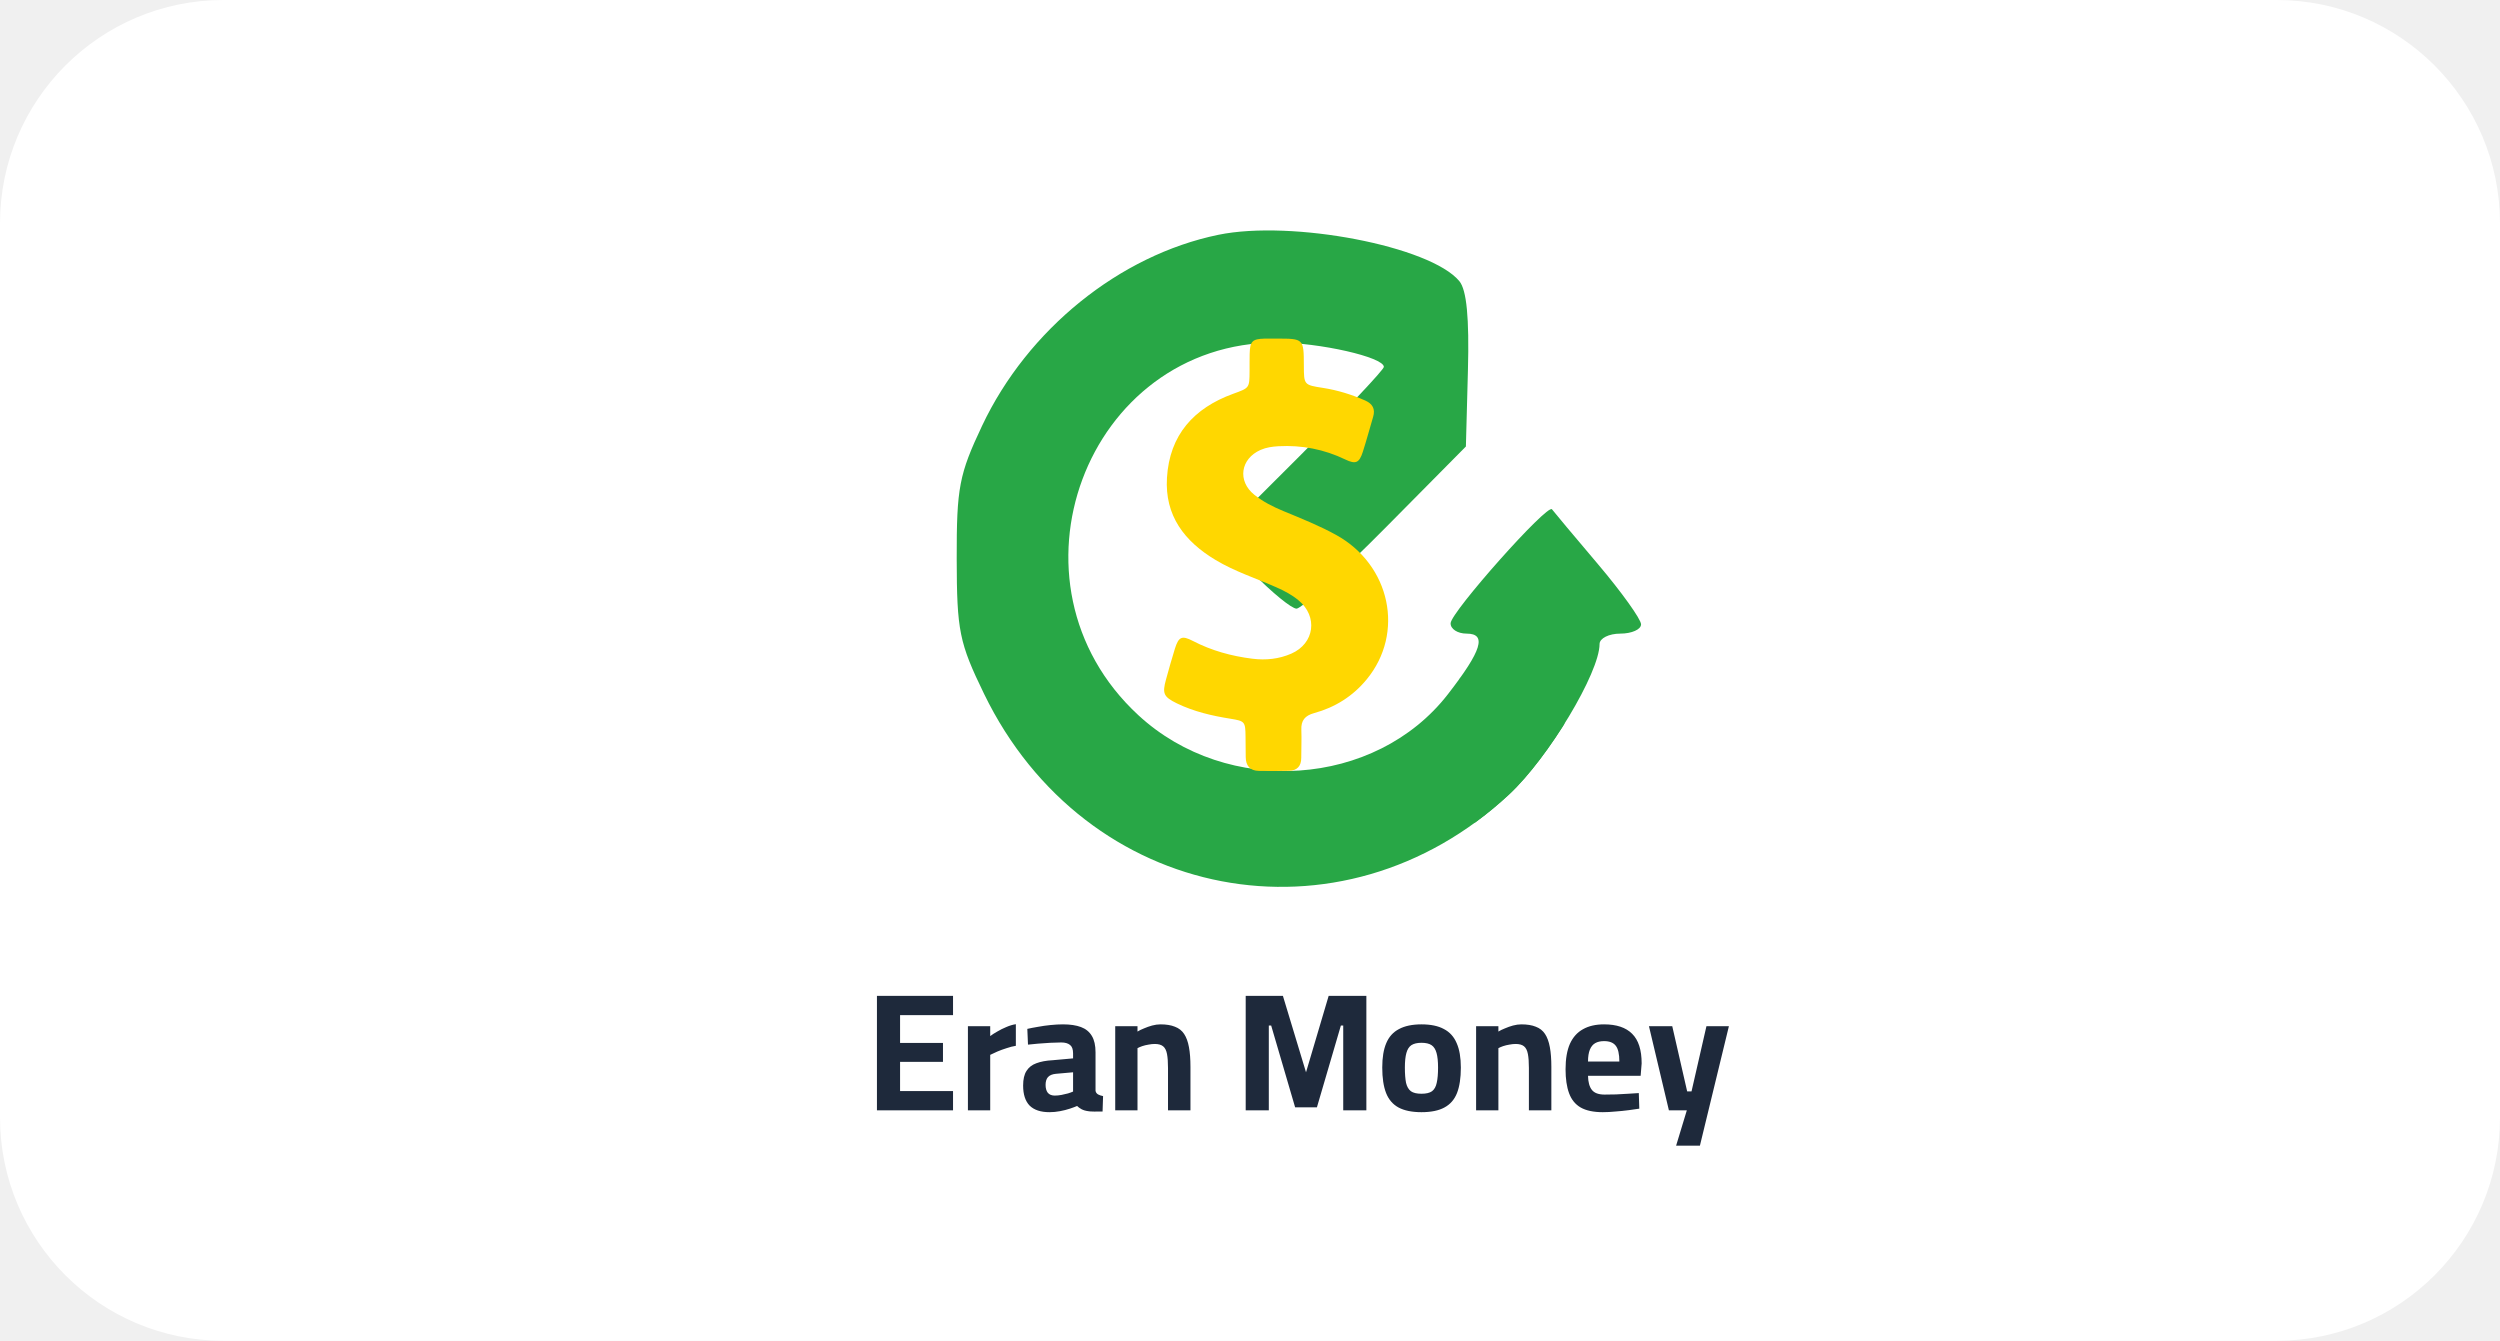
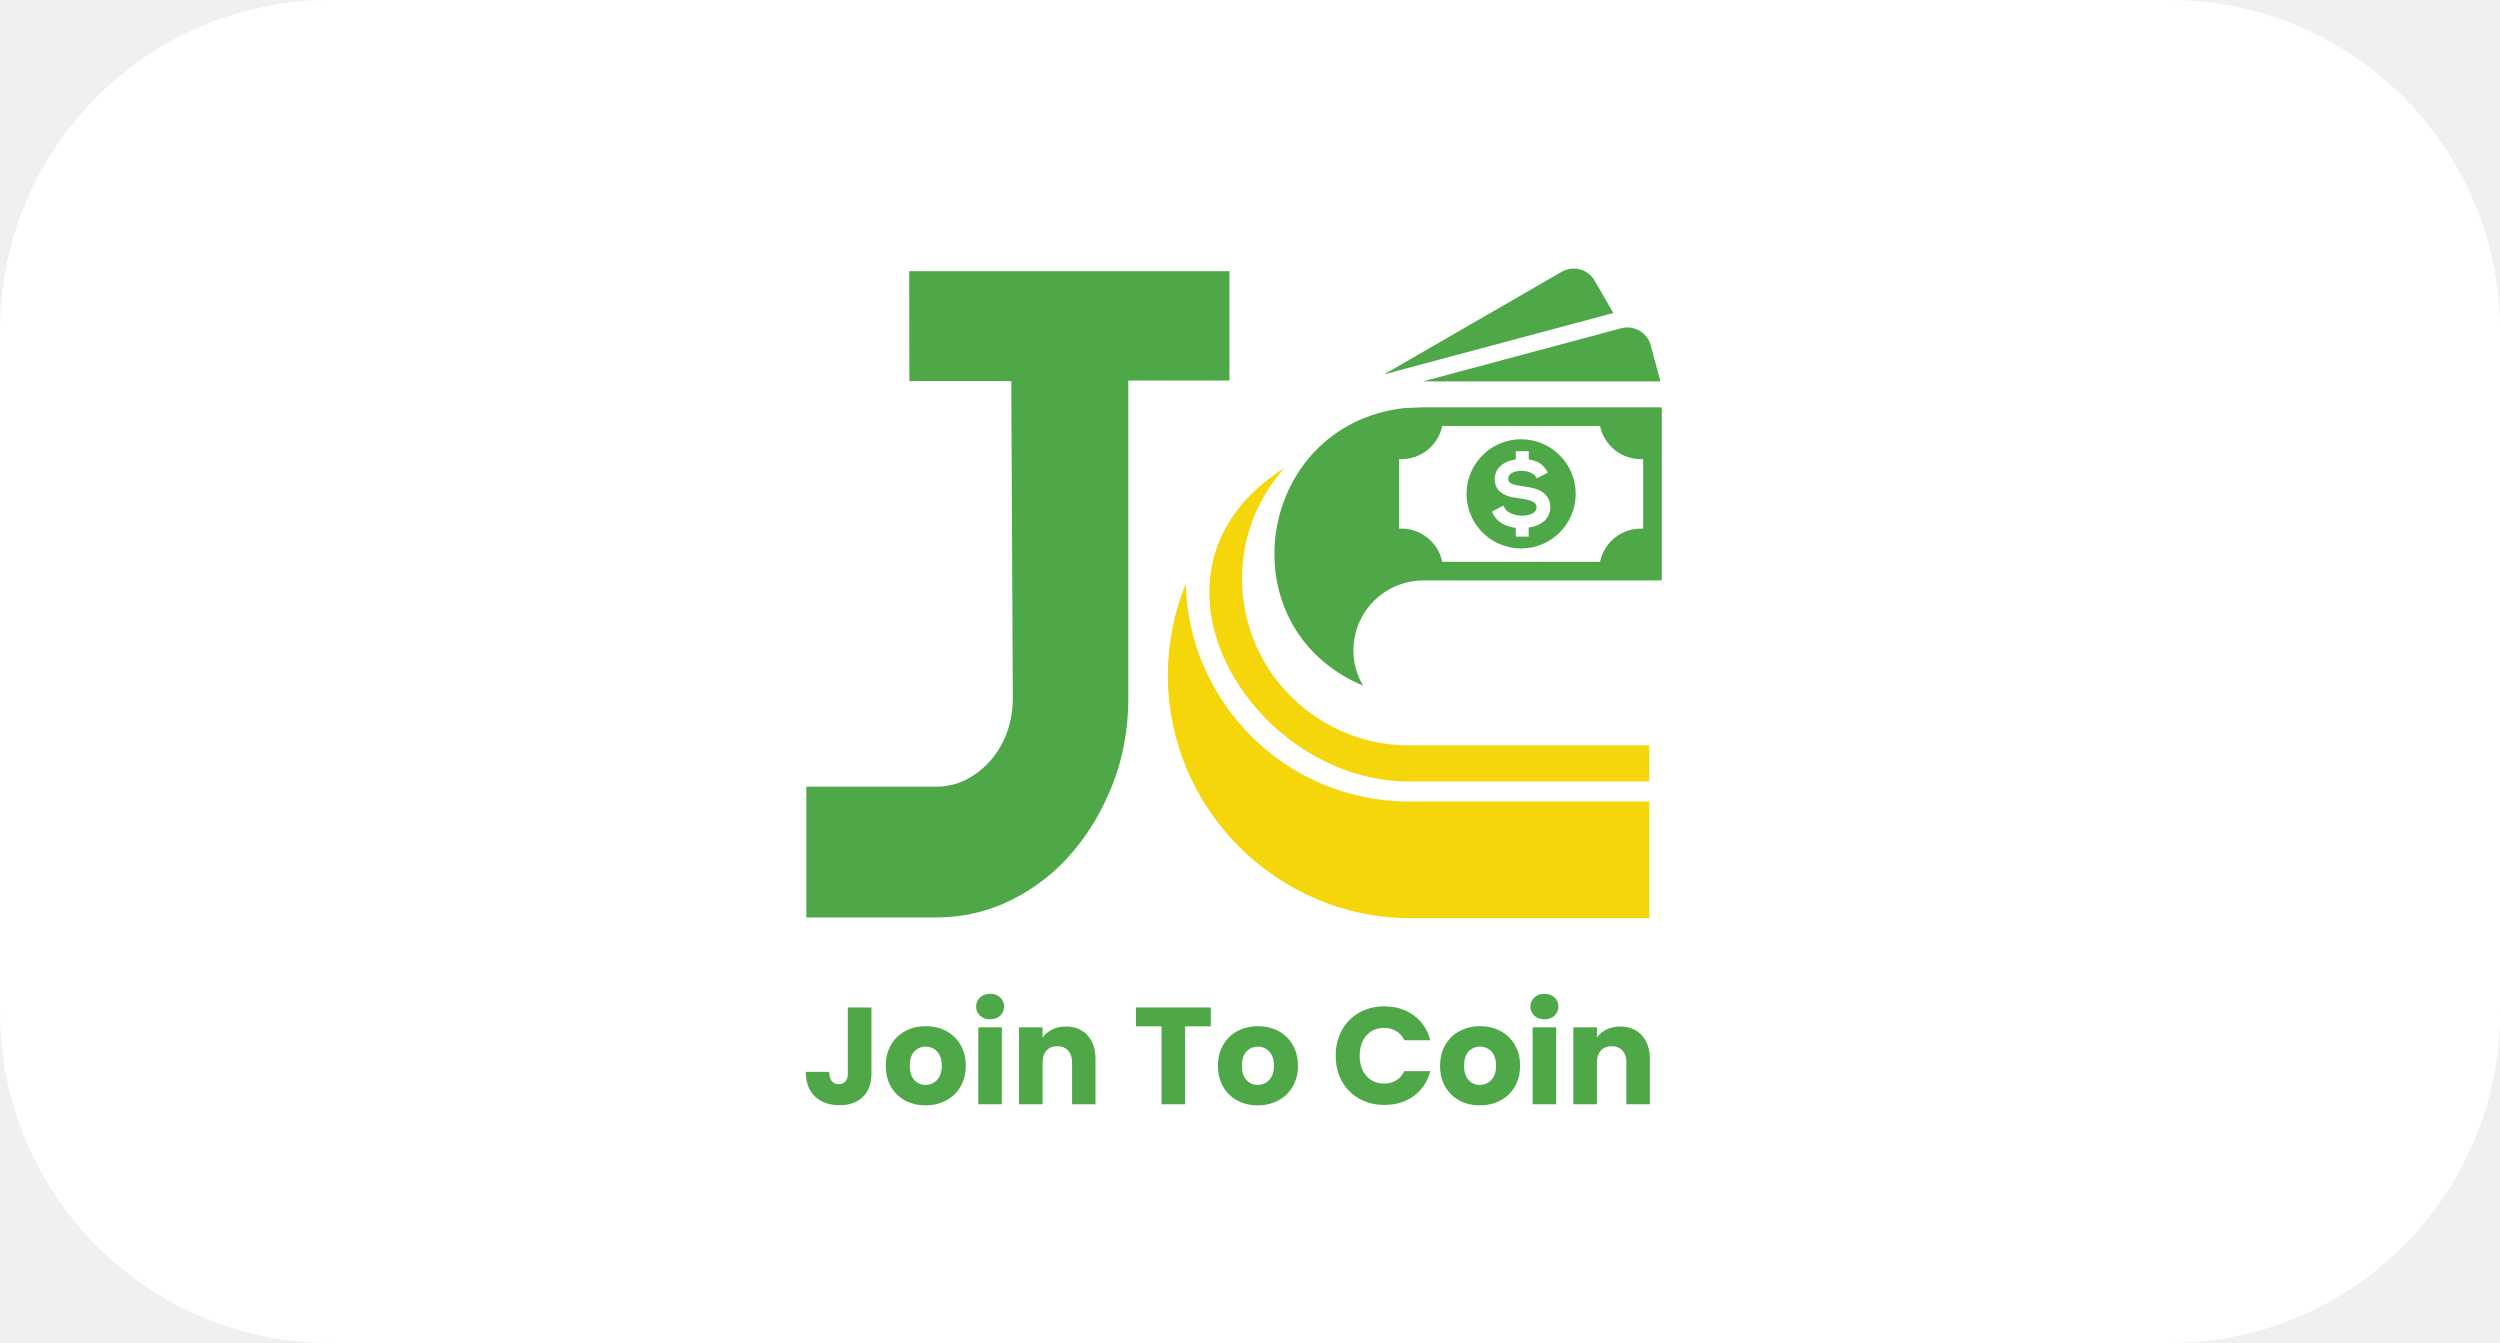
- <svg xmlns="http://www.w3.org/2000/svg" width="179" height="96" viewBox="0 0 179 96" fill="none">
-   <rect width="179" height="96" rx="16" fill="white" />
-   <path fill-rule="evenodd" clip-rule="evenodd" d="M87.229 16.813C80.159 18.273 73.577 23.591 70.325 30.47C68.671 33.968 68.491 34.909 68.5 40.008C68.51 45.176 68.679 46.012 70.458 49.678C77.708 64.617 96.009 68.118 108.063 56.871C110.867 54.255 114.528 48.163 114.529 46.111C114.53 45.702 115.198 45.367 116.015 45.367C116.832 45.367 117.5 45.069 117.5 44.703C117.5 44.338 116.108 42.395 114.407 40.386C112.705 38.377 111.227 36.613 111.122 36.467C110.811 36.036 103.895 43.809 103.864 44.623C103.849 45.032 104.363 45.367 105.006 45.367C106.474 45.367 106.102 46.574 103.668 49.709C98.486 56.383 87.882 57.1 81.504 51.206C71.301 41.78 77.716 24.526 91.422 24.526C94.474 24.526 99.084 25.574 99.084 26.269C99.084 26.469 96.413 29.299 93.149 32.559L87.214 38.486L89.709 41.033C91.08 42.434 92.486 43.58 92.833 43.58C93.179 43.58 96.049 40.968 99.21 37.775L104.958 31.969L105.104 26.509C105.204 22.757 105.012 20.761 104.489 20.13C102.419 17.631 92.501 15.724 87.229 16.813Z" fill="#28A746" />
-   <path d="M95.677 38.307C94.462 37.635 93.17 37.123 91.892 36.593C91.15 36.286 90.44 35.928 89.814 35.429C88.58 34.444 88.817 32.845 90.261 32.212C90.671 32.033 91.099 31.976 91.534 31.95C93.209 31.86 94.801 32.167 96.316 32.896C97.07 33.261 97.32 33.146 97.576 32.359C97.844 31.528 98.068 30.684 98.317 29.846C98.483 29.283 98.279 28.912 97.748 28.676C96.776 28.247 95.779 27.94 94.73 27.774C93.362 27.563 93.362 27.556 93.356 26.181C93.349 24.244 93.349 24.244 91.406 24.244C91.124 24.244 90.843 24.237 90.562 24.244C89.654 24.269 89.501 24.429 89.475 25.344C89.462 25.753 89.475 26.162 89.469 26.578C89.462 27.793 89.456 27.774 88.292 28.196C85.479 29.219 83.74 31.138 83.555 34.207C83.388 36.925 84.808 38.761 87.039 40.097C88.414 40.922 89.935 41.408 91.393 42.054C91.962 42.303 92.505 42.591 92.979 42.988C94.379 44.145 94.123 46.07 92.461 46.799C91.572 47.189 90.632 47.285 89.667 47.164C88.177 46.978 86.751 46.588 85.409 45.891C84.622 45.482 84.392 45.591 84.124 46.441C83.894 47.177 83.689 47.918 83.484 48.66C83.21 49.658 83.312 49.895 84.264 50.361C85.479 50.95 86.777 51.25 88.1 51.461C89.136 51.628 89.168 51.672 89.181 52.747C89.187 53.233 89.187 53.725 89.194 54.211C89.2 54.825 89.494 55.183 90.127 55.196C90.843 55.209 91.566 55.209 92.282 55.19C92.87 55.177 93.17 54.857 93.17 54.262C93.17 53.597 93.202 52.926 93.177 52.261C93.145 51.583 93.439 51.237 94.091 51.058C95.594 50.649 96.872 49.843 97.857 48.641C100.593 45.316 99.551 40.449 95.677 38.307Z" fill="#FFD700" />
-   <mask id="mask0_78_2853" style="mask-type:alpha" maskUnits="userSpaceOnUse" x="68" y="16" width="50" height="48">
-     <path fill-rule="evenodd" clip-rule="evenodd" d="M87.229 16.813C80.159 18.273 73.577 23.591 70.325 30.47C68.671 33.968 68.491 34.909 68.5 40.008C68.51 45.176 68.679 46.012 70.458 49.678C77.708 64.617 96.009 68.118 108.063 56.871C110.867 54.255 114.528 48.163 114.529 46.111C114.53 45.702 115.198 45.367 116.015 45.367C116.832 45.367 117.5 45.069 117.5 44.703C117.5 44.338 116.108 42.395 114.407 40.386C112.705 38.377 111.227 36.613 111.122 36.467C110.811 36.036 103.895 43.809 103.864 44.623C103.849 45.032 104.363 45.367 105.006 45.367C106.474 45.367 106.102 46.574 103.668 49.709C98.486 56.383 87.882 57.1 81.504 51.206C71.301 41.78 77.716 24.526 91.422 24.526C94.474 24.526 99.084 25.574 99.084 26.269C99.084 26.469 96.413 29.299 93.149 32.559L87.214 38.486L89.709 41.033C91.08 42.434 92.486 43.58 92.833 43.58C93.179 43.58 96.049 40.968 99.21 37.775L104.958 31.969L105.104 26.509C105.204 22.757 105.012 20.761 104.489 20.13C102.419 17.631 92.501 15.724 87.229 16.813Z" fill="#28A746" />
-   </mask>
-   <g mask="url(#mask0_78_2853)">
-     <path d="M110 62L117.5 55L111.5 51.5L104.5 48.5L105 58.5L110 62Z" fill="#28A746" />
-   </g>
-   <path d="M62.789 79.5V71.304H68.237V72.684H64.445V74.676H67.517V76.032H64.445V78.12H68.237V79.5H62.789ZM69.303 79.5V73.476H70.899V74.184C71.035 74.08 71.203 73.972 71.403 73.86C71.603 73.74 71.819 73.632 72.051 73.536C72.291 73.432 72.519 73.364 72.735 73.332V74.88C72.527 74.912 72.307 74.968 72.075 75.048C71.843 75.12 71.623 75.2 71.415 75.288C71.215 75.376 71.043 75.456 70.899 75.528V79.5H69.303ZM75.14 79.632C74.516 79.632 74.044 79.476 73.724 79.164C73.412 78.844 73.256 78.364 73.256 77.724C73.256 77.276 73.336 76.928 73.496 76.68C73.656 76.424 73.892 76.24 74.204 76.128C74.524 76.008 74.912 75.936 75.368 75.912L76.832 75.78V75.42C76.832 75.132 76.76 74.932 76.616 74.82C76.472 74.7 76.26 74.64 75.98 74.64C75.756 74.64 75.496 74.648 75.2 74.664C74.912 74.68 74.624 74.7 74.336 74.724C74.056 74.748 73.812 74.772 73.604 74.796L73.556 73.668C73.764 73.62 74.012 73.572 74.3 73.524C74.596 73.468 74.904 73.424 75.224 73.392C75.544 73.36 75.84 73.344 76.112 73.344C76.624 73.344 77.052 73.408 77.396 73.536C77.74 73.664 78 73.876 78.176 74.172C78.352 74.46 78.44 74.852 78.44 75.348V78.096C78.456 78.208 78.516 78.296 78.62 78.36C78.724 78.416 78.844 78.456 78.98 78.48L78.944 79.584C78.816 79.584 78.688 79.584 78.56 79.584C78.44 79.592 78.324 79.592 78.212 79.584C78.1 79.584 78 79.576 77.912 79.56C77.728 79.536 77.568 79.488 77.432 79.416C77.304 79.344 77.2 79.268 77.12 79.188C76.992 79.244 76.82 79.308 76.604 79.38C76.388 79.452 76.152 79.512 75.896 79.56C75.648 79.608 75.396 79.632 75.14 79.632ZM75.524 78.444C75.676 78.444 75.836 78.428 76.004 78.396C76.172 78.364 76.328 78.328 76.472 78.288C76.624 78.24 76.744 78.196 76.832 78.156V76.776L75.608 76.884C75.344 76.908 75.152 76.988 75.032 77.124C74.92 77.252 74.864 77.436 74.864 77.676C74.864 77.916 74.916 78.104 75.02 78.24C75.132 78.376 75.3 78.444 75.524 78.444ZM79.85 79.5V73.476H81.445V73.86C81.573 73.78 81.73 73.704 81.913 73.632C82.097 73.552 82.29 73.484 82.49 73.428C82.698 73.372 82.897 73.344 83.09 73.344C83.505 73.344 83.85 73.4 84.121 73.512C84.401 73.616 84.621 73.788 84.781 74.028C84.942 74.268 85.058 74.584 85.129 74.976C85.201 75.36 85.237 75.828 85.237 76.38V79.5H83.629V76.464C83.629 76.048 83.606 75.716 83.558 75.468C83.51 75.212 83.418 75.028 83.281 74.916C83.145 74.804 82.945 74.748 82.681 74.748C82.537 74.748 82.385 74.764 82.225 74.796C82.073 74.82 81.925 74.856 81.781 74.904C81.645 74.952 81.534 75 81.445 75.048V79.5H79.85ZM89.192 79.5V71.304H91.856L93.511 76.776L95.132 71.304H97.832V79.5H96.175V73.428H96.007L94.291 79.284H92.731L91.016 73.428H90.847V79.5H89.192ZM101.777 79.632C101.097 79.632 100.549 79.52 100.133 79.296C99.725 79.072 99.429 78.728 99.245 78.264C99.061 77.792 98.969 77.184 98.969 76.44C98.969 75.72 99.065 75.136 99.257 74.688C99.449 74.232 99.753 73.896 100.169 73.68C100.585 73.456 101.121 73.344 101.777 73.344C102.441 73.344 102.977 73.456 103.385 73.68C103.801 73.896 104.105 74.232 104.297 74.688C104.497 75.136 104.597 75.72 104.597 76.44C104.597 77.184 104.505 77.792 104.321 78.264C104.137 78.728 103.837 79.072 103.421 79.296C103.013 79.52 102.465 79.632 101.777 79.632ZM101.777 78.312C102.113 78.312 102.365 78.252 102.533 78.132C102.701 78.004 102.813 77.804 102.869 77.532C102.933 77.252 102.965 76.888 102.965 76.44C102.965 76 102.929 75.652 102.857 75.396C102.785 75.132 102.665 74.944 102.497 74.832C102.329 74.72 102.089 74.664 101.777 74.664C101.473 74.664 101.233 74.72 101.057 74.832C100.889 74.944 100.769 75.132 100.697 75.396C100.625 75.652 100.589 76 100.589 76.44C100.589 76.888 100.617 77.252 100.673 77.532C100.737 77.804 100.853 78.004 101.021 78.132C101.189 78.252 101.441 78.312 101.777 78.312ZM105.689 79.5V73.476H107.285V73.86C107.413 73.78 107.569 73.704 107.753 73.632C107.937 73.552 108.129 73.484 108.329 73.428C108.537 73.372 108.737 73.344 108.929 73.344C109.345 73.344 109.689 73.4 109.961 73.512C110.241 73.616 110.461 73.788 110.621 74.028C110.781 74.268 110.897 74.584 110.969 74.976C111.041 75.36 111.077 75.828 111.077 76.38V79.5H109.469V76.464C109.469 76.048 109.445 75.716 109.397 75.468C109.349 75.212 109.257 75.028 109.121 74.916C108.985 74.804 108.785 74.748 108.521 74.748C108.377 74.748 108.225 74.764 108.065 74.796C107.913 74.82 107.765 74.856 107.621 74.904C107.485 74.952 107.373 75 107.285 75.048V79.5H105.689ZM114.758 79.632C114.094 79.632 113.566 79.52 113.174 79.296C112.79 79.072 112.514 78.732 112.346 78.276C112.178 77.82 112.094 77.248 112.094 76.56C112.094 75.816 112.198 75.208 112.406 74.736C112.622 74.264 112.934 73.916 113.342 73.692C113.75 73.46 114.254 73.344 114.854 73.344C115.742 73.344 116.41 73.568 116.858 74.016C117.314 74.464 117.542 75.172 117.542 76.14L117.47 77.028H113.702C113.71 77.476 113.802 77.812 113.978 78.036C114.154 78.26 114.458 78.372 114.89 78.372C115.138 78.372 115.41 78.368 115.706 78.36C116.002 78.344 116.294 78.328 116.582 78.312C116.878 78.296 117.13 78.28 117.338 78.264L117.374 79.38C117.174 79.412 116.922 79.448 116.618 79.488C116.314 79.528 115.998 79.56 115.67 79.584C115.35 79.616 115.046 79.632 114.758 79.632ZM113.702 76.008H115.946C115.946 75.464 115.858 75.084 115.682 74.868C115.514 74.652 115.238 74.544 114.854 74.544C114.598 74.544 114.386 74.592 114.218 74.688C114.05 74.784 113.922 74.94 113.834 75.156C113.746 75.372 113.702 75.656 113.702 76.008ZM120.009 82.032L120.777 79.5H119.493L118.065 73.476H119.733L120.801 78.144H121.113L122.181 73.476H123.789L121.713 82.032H120.009Z" fill="#1E293B" />
+ <svg xmlns="http://www.w3.org/2000/svg" width="121" height="65" viewBox="0 0 121 65" fill="none">
+   <rect width="121" height="65" rx="16" fill="white" />
+   <path d="M42.178 48.761V51.951C42.178 52.445 42.039 52.826 41.76 53.092C41.482 53.359 41.107 53.493 40.635 53.493C40.141 53.493 39.746 53.353 39.447 53.072C39.149 52.791 39 52.394 39 51.878H40.135C40.135 52.074 40.175 52.222 40.255 52.322C40.335 52.421 40.451 52.471 40.602 52.471C40.74 52.471 40.846 52.427 40.922 52.338C40.997 52.249 41.035 52.119 41.035 51.95V48.76H42.178V48.761Z" fill="#4EA847" />
+   <path d="M43.81 53.265C43.518 53.109 43.289 52.887 43.122 52.598C42.955 52.309 42.872 51.97 42.872 51.584C42.872 51.201 42.956 50.864 43.125 50.572C43.294 50.281 43.526 50.057 43.82 49.901C44.113 49.745 44.443 49.668 44.808 49.668C45.173 49.668 45.502 49.745 45.796 49.901C46.09 50.057 46.321 50.281 46.49 50.572C46.659 50.864 46.744 51.201 46.744 51.584C46.744 51.966 46.658 52.303 46.487 52.595C46.316 52.887 46.083 53.11 45.787 53.266C45.491 53.422 45.161 53.499 44.796 53.499C44.429 53.499 44.101 53.421 43.81 53.265ZM45.351 52.271C45.505 52.111 45.581 51.882 45.581 51.584C45.581 51.286 45.507 51.056 45.358 50.897C45.209 50.736 45.025 50.656 44.808 50.656C44.585 50.656 44.4 50.736 44.253 50.892C44.106 51.05 44.033 51.281 44.033 51.584C44.033 51.882 44.105 52.111 44.25 52.271C44.395 52.431 44.576 52.511 44.795 52.511C45.012 52.511 45.198 52.431 45.351 52.271Z" fill="#4EA847" />
+   <path d="M47.434 49.158C47.307 49.04 47.244 48.895 47.244 48.72C47.244 48.542 47.307 48.394 47.434 48.277C47.561 48.159 47.725 48.1 47.925 48.1C48.121 48.1 48.282 48.159 48.409 48.277C48.536 48.394 48.599 48.542 48.599 48.72C48.599 48.895 48.536 49.039 48.409 49.158C48.282 49.276 48.121 49.335 47.925 49.335C47.724 49.335 47.561 49.276 47.434 49.158ZM48.491 49.722V53.445H47.35V49.722H48.491Z" fill="#4EA847" />
+   <path d="M52.633 50.106C52.893 50.389 53.023 50.777 53.023 51.271V53.447H51.888V51.424C51.888 51.175 51.824 50.982 51.695 50.844C51.566 50.706 51.392 50.636 51.175 50.636C50.956 50.636 50.783 50.706 50.654 50.844C50.526 50.982 50.461 51.176 50.461 51.424V53.447H49.32V49.723H50.461V50.217C50.577 50.052 50.733 49.922 50.928 49.827C51.124 49.731 51.344 49.683 51.589 49.683C52.024 49.682 52.372 49.824 52.633 50.106Z" fill="#4EA847" />
+   <path d="M58.602 48.761V49.675H57.361V53.447H56.22V49.675H54.978V48.761H58.602Z" fill="#4EA847" />
+   <path d="M59.887 53.265C59.595 53.109 59.367 52.887 59.2 52.598C59.033 52.309 58.949 51.97 58.949 51.584C58.949 51.201 59.034 50.864 59.203 50.572C59.372 50.281 59.603 50.057 59.897 49.901C60.191 49.745 60.52 49.668 60.885 49.668C61.249 49.668 61.579 49.745 61.873 49.901C62.167 50.057 62.398 50.281 62.567 50.572C62.736 50.864 62.821 51.201 62.821 51.584C62.821 51.966 62.735 52.303 62.564 52.595C62.393 52.887 62.16 53.11 61.864 53.266C61.568 53.422 61.238 53.499 60.873 53.499C60.506 53.499 60.178 53.421 59.887 53.265ZM61.428 52.271C61.582 52.111 61.659 51.882 61.659 51.584C61.659 51.286 61.584 51.056 61.435 50.897C61.286 50.736 61.102 50.656 60.885 50.656C60.663 50.656 60.478 50.736 60.331 50.892C60.184 51.05 60.11 51.281 60.11 51.584C60.11 51.882 60.183 52.111 60.328 52.271C60.473 52.431 60.654 52.511 60.872 52.511C61.089 52.511 61.275 52.431 61.428 52.271Z" fill="#4EA847" />
+   <path d="M64.949 49.858C65.149 49.496 65.428 49.213 65.786 49.011C66.144 48.809 66.55 48.707 67.005 48.707C67.561 48.707 68.037 48.854 68.432 49.148C68.829 49.441 69.093 49.842 69.226 50.349H67.972C67.878 50.153 67.746 50.004 67.574 49.902C67.403 49.8 67.208 49.748 66.99 49.748C66.639 49.748 66.355 49.871 66.136 50.116C65.918 50.36 65.809 50.687 65.809 51.097C65.809 51.506 65.918 51.833 66.136 52.078C66.355 52.322 66.639 52.445 66.99 52.445C67.209 52.445 67.403 52.394 67.574 52.291C67.745 52.188 67.878 52.039 67.972 51.844H69.226C69.092 52.351 68.828 52.751 68.432 53.043C68.036 53.334 67.56 53.479 67.005 53.479C66.551 53.479 66.144 53.378 65.786 53.175C65.428 52.973 65.149 52.691 64.949 52.331C64.749 51.971 64.649 51.559 64.649 51.097C64.648 50.634 64.749 50.221 64.949 49.858Z" fill="#4EA847" />
+   <path d="M70.638 53.265C70.346 53.109 70.118 52.887 69.951 52.598C69.784 52.309 69.7 51.97 69.7 51.584C69.7 51.201 69.785 50.864 69.954 50.572C70.123 50.281 70.354 50.057 70.648 49.901C70.942 49.745 71.271 49.668 71.636 49.668C72 49.668 72.33 49.745 72.624 49.901C72.918 50.057 73.149 50.281 73.318 50.572C73.487 50.864 73.572 51.201 73.572 51.584C73.572 51.966 73.486 52.303 73.315 52.595C73.144 52.887 72.911 53.11 72.615 53.266C72.319 53.422 71.989 53.499 71.624 53.499C71.258 53.499 70.93 53.421 70.638 53.265ZM72.179 52.271C72.333 52.111 72.41 51.882 72.41 51.584C72.41 51.286 72.335 51.056 72.186 50.897C72.037 50.736 71.853 50.656 71.636 50.656C71.414 50.656 71.229 50.736 71.082 50.892C70.935 51.05 70.861 51.281 70.861 51.584C70.861 51.882 70.934 52.111 71.079 52.271C71.224 52.431 71.405 52.511 71.623 52.511C71.84 52.511 72.026 52.431 72.179 52.271Z" fill="#4EA847" />
+   <path d="M74.262 49.158C74.135 49.04 74.072 48.895 74.072 48.72C74.072 48.542 74.135 48.394 74.262 48.277C74.389 48.159 74.552 48.1 74.752 48.1C74.948 48.1 75.109 48.159 75.236 48.277C75.363 48.394 75.426 48.542 75.426 48.72C75.426 48.895 75.363 49.039 75.236 49.158C75.109 49.276 74.948 49.335 74.752 49.335C74.552 49.335 74.389 49.276 74.262 49.158ZM75.32 49.722V53.445H74.179V49.722H75.32Z" fill="#4EA847" />
+   <path d="M79.461 50.106C79.722 50.389 79.852 50.777 79.852 51.271V53.447H78.717V51.424C78.717 51.175 78.652 50.982 78.523 50.844C78.395 50.706 78.221 50.636 78.003 50.636C77.785 50.636 77.612 50.706 77.483 50.844C77.354 50.982 77.29 51.176 77.29 51.424V53.447H76.149V49.723H77.29V50.217C77.406 50.052 77.562 49.922 77.757 49.827C77.952 49.731 78.172 49.683 78.418 49.683C78.853 49.682 79.201 49.824 79.461 50.106Z" fill="#4EA847" />
+   <path fill-rule="evenodd" clip-rule="evenodd" d="M78.465 15.888L68.871 18.459H76.546H79.983H79.99H80.364L79.896 16.714C79.73 16.093 79.086 15.722 78.465 15.888Z" fill="#4EA847" />
+   <path fill-rule="evenodd" clip-rule="evenodd" d="M75.585 13.156L66.984 18.122L74.398 16.136L77.718 15.247L77.724 15.245L78.085 15.148L77.182 13.585C76.86 13.027 76.143 12.834 75.585 13.156Z" fill="#4EA847" />
+   <path fill-rule="evenodd" clip-rule="evenodd" d="M67.951 19.752C60.791 20.588 59.269 30.359 65.973 33.186C65.676 32.683 65.504 32.098 65.504 31.473C65.504 31.287 65.52 31.105 65.549 30.927C65.816 29.301 67.233 28.092 68.885 28.092H80.43V26.981V19.715H68.884L67.951 19.752ZM73.622 21.261C72.163 21.261 70.98 22.445 70.98 23.904C70.98 25.363 72.163 26.546 73.622 26.546C75.081 26.546 76.264 25.363 76.264 23.904C76.264 22.445 75.082 21.261 73.622 21.261ZM72.21 24.761L72.766 24.468C72.85 24.654 72.913 24.745 73.123 24.842C73.435 24.987 73.868 25.005 74.18 24.85C74.403 24.739 74.472 24.4 74.163 24.266C73.626 24.034 73.021 24.198 72.554 23.754C72.216 23.432 72.153 22.416 73.364 22.236V21.837H73.992V22.237C74.466 22.313 74.692 22.473 74.914 22.87L74.381 23.155C74.298 23.014 74.249 22.948 74.078 22.874C73.684 22.704 72.992 22.781 72.996 23.18C72.999 23.389 73.226 23.446 73.396 23.481C73.94 23.592 74.659 23.578 74.948 24.15C75.126 24.498 75.041 24.987 74.696 25.255C74.488 25.417 74.246 25.503 73.987 25.534V25.973H73.364V25.55C72.903 25.493 72.44 25.281 72.241 24.833L72.21 24.761ZM67.717 25.587V22.22C68.731 22.274 69.606 21.574 69.806 20.615H77.441C77.64 21.574 78.514 22.274 79.529 22.22V25.587C78.515 25.532 77.641 26.233 77.441 27.192H69.806C69.606 26.233 68.731 25.532 67.717 25.587Z" fill="#4EA847" />
+   <path fill-rule="evenodd" clip-rule="evenodd" d="M62.17 22.648C54.279 27.641 60.578 37.822 68.171 37.822H79.825V36.074H68.174C63.74 36.074 60.112 32.446 60.112 28.012C60.112 25.957 60.892 24.075 62.17 22.648ZM68.171 38.794C62.322 38.794 57.523 34.075 57.392 28.256C56.831 29.623 56.523 31.118 56.523 32.682C56.523 39.15 61.814 44.441 68.282 44.441H79.826V38.794H68.171V38.794Z" fill="#F5D60B" />
+   <path fill-rule="evenodd" clip-rule="evenodd" d="M59.507 13.127V18.417H54.611V33.794C54.611 35.252 54.366 36.618 53.877 37.893C53.388 39.169 52.727 40.292 51.895 41.264C51.062 42.235 50.077 43.002 48.94 43.564C47.804 44.126 46.587 44.406 45.292 44.406H39.027V38.076H45.292C45.821 38.076 46.31 37.961 46.76 37.734C47.209 37.505 47.606 37.194 47.949 36.8C48.292 36.406 48.557 35.95 48.742 35.434C48.927 34.918 49.02 34.371 49.02 33.794L48.946 18.445H44.012L44.007 13.127H59.507Z" fill="#4EA847" />
</svg>
